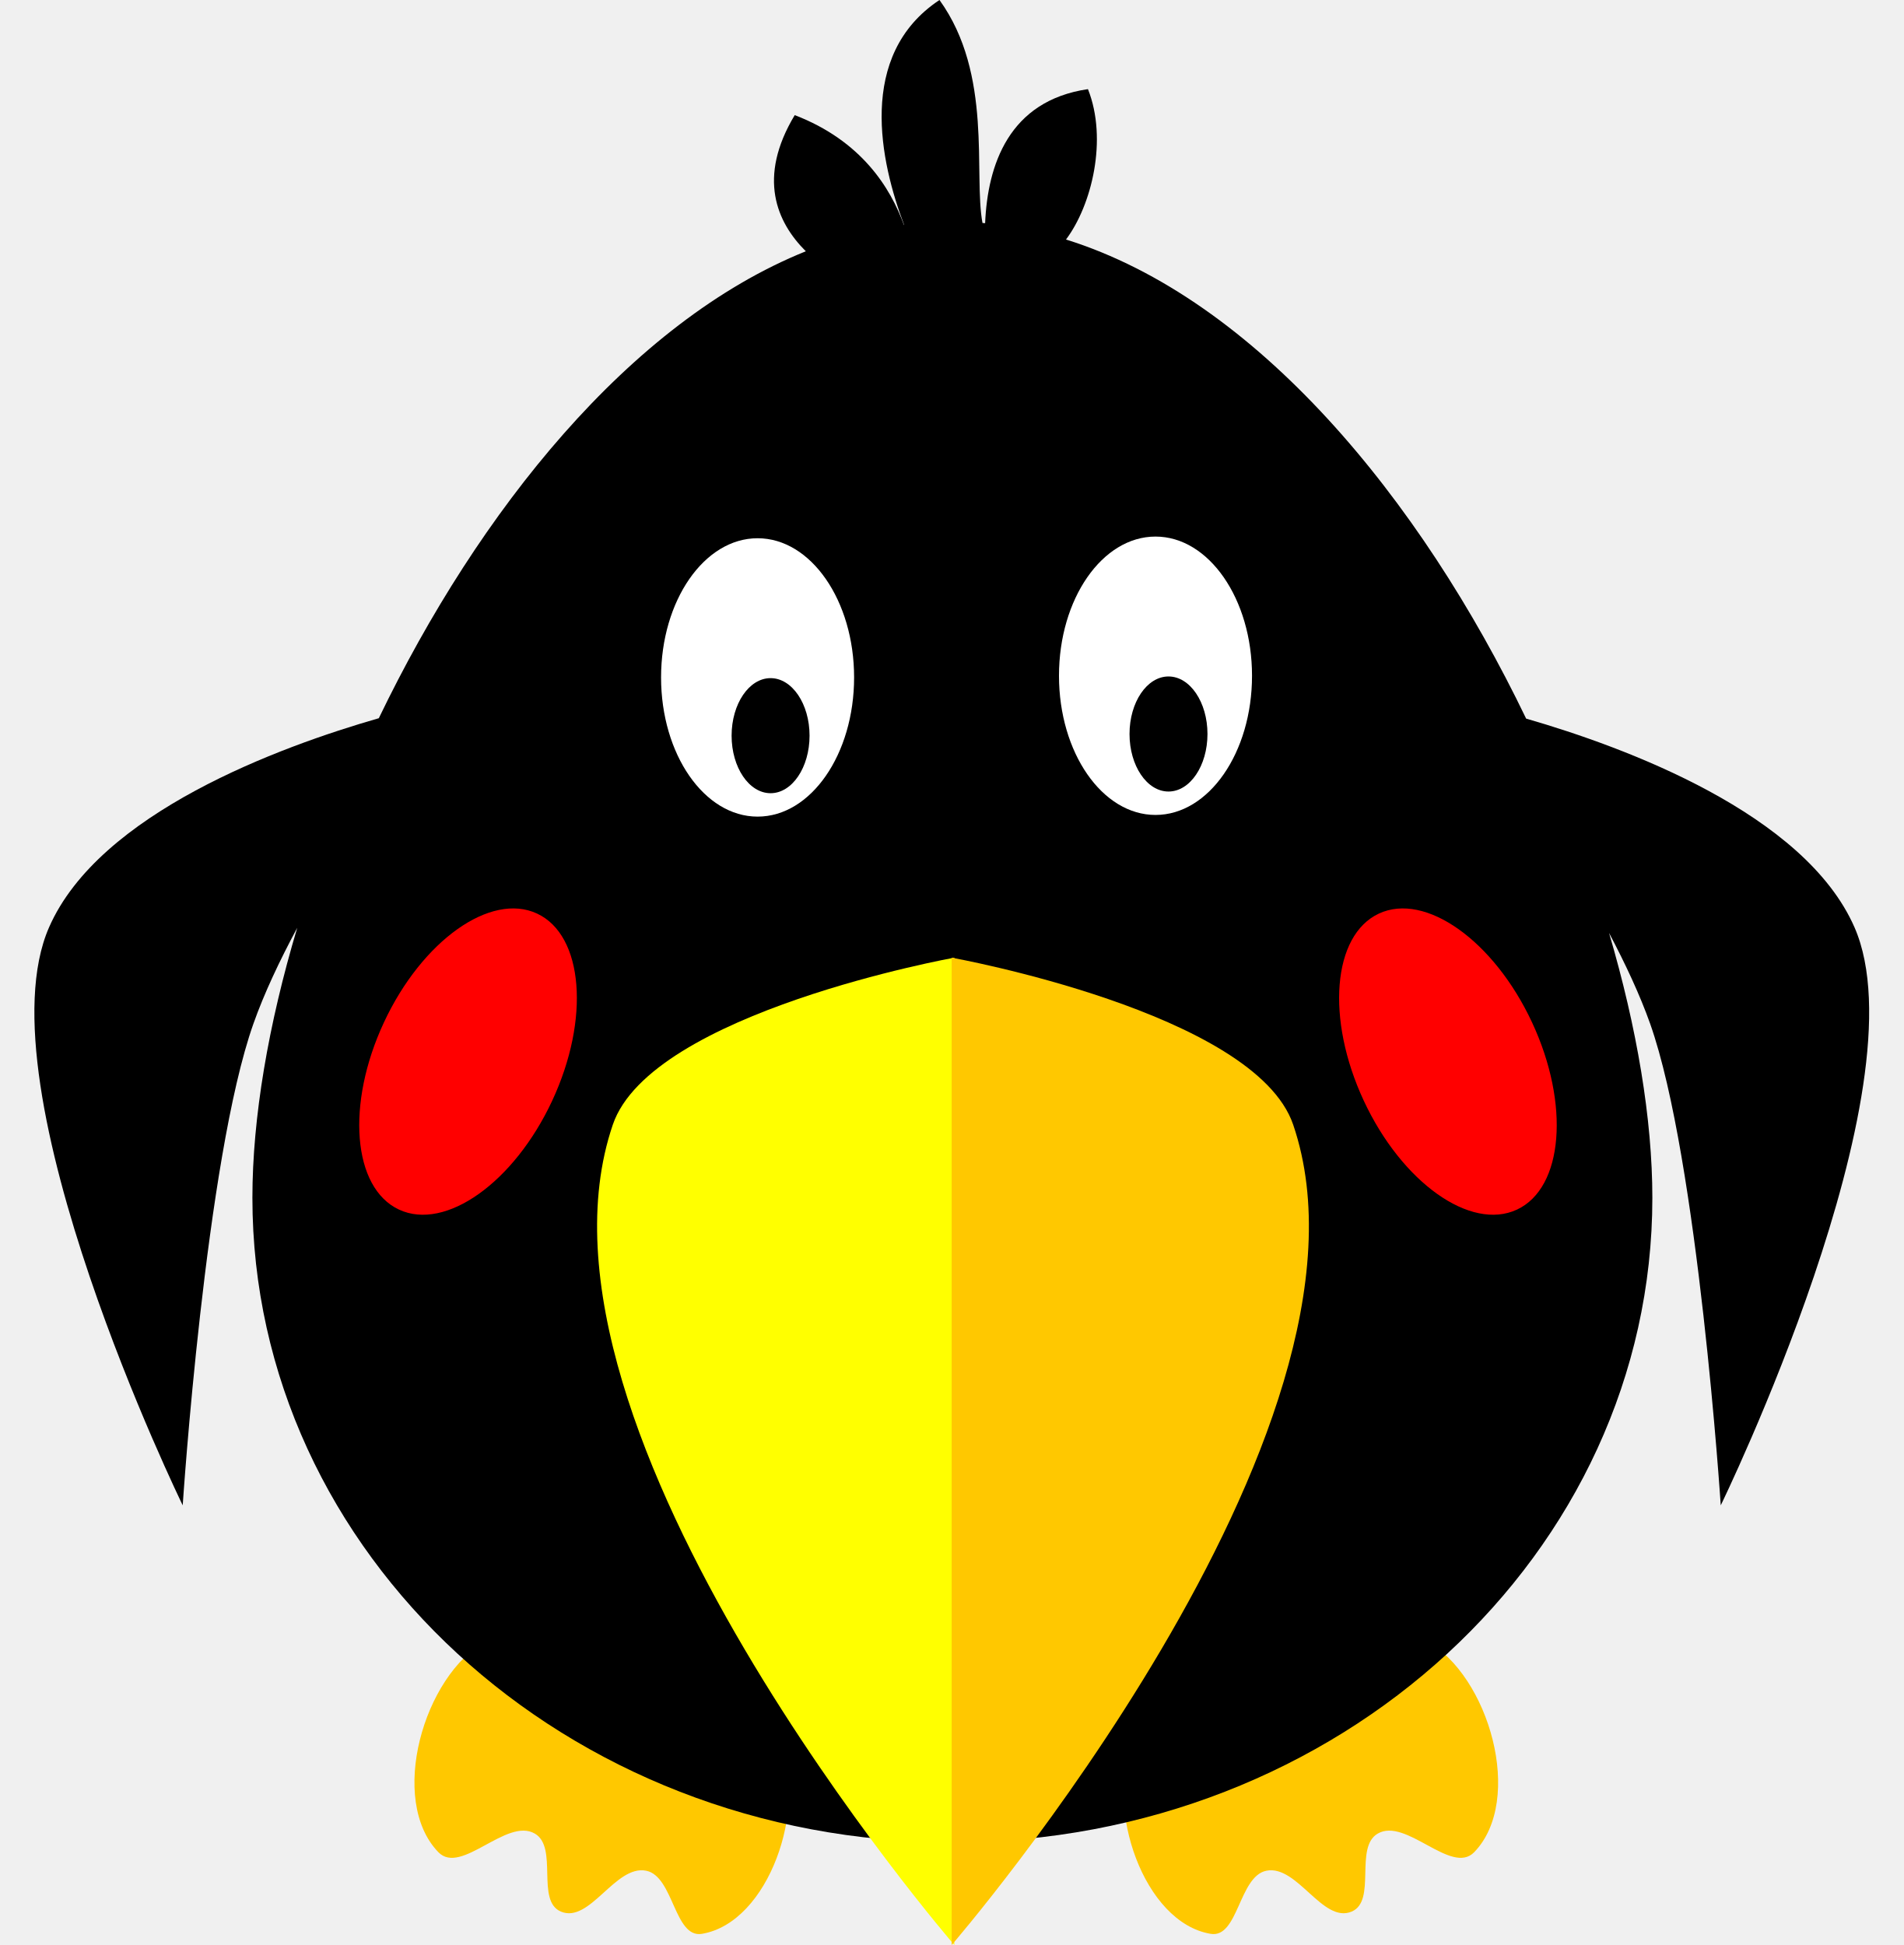
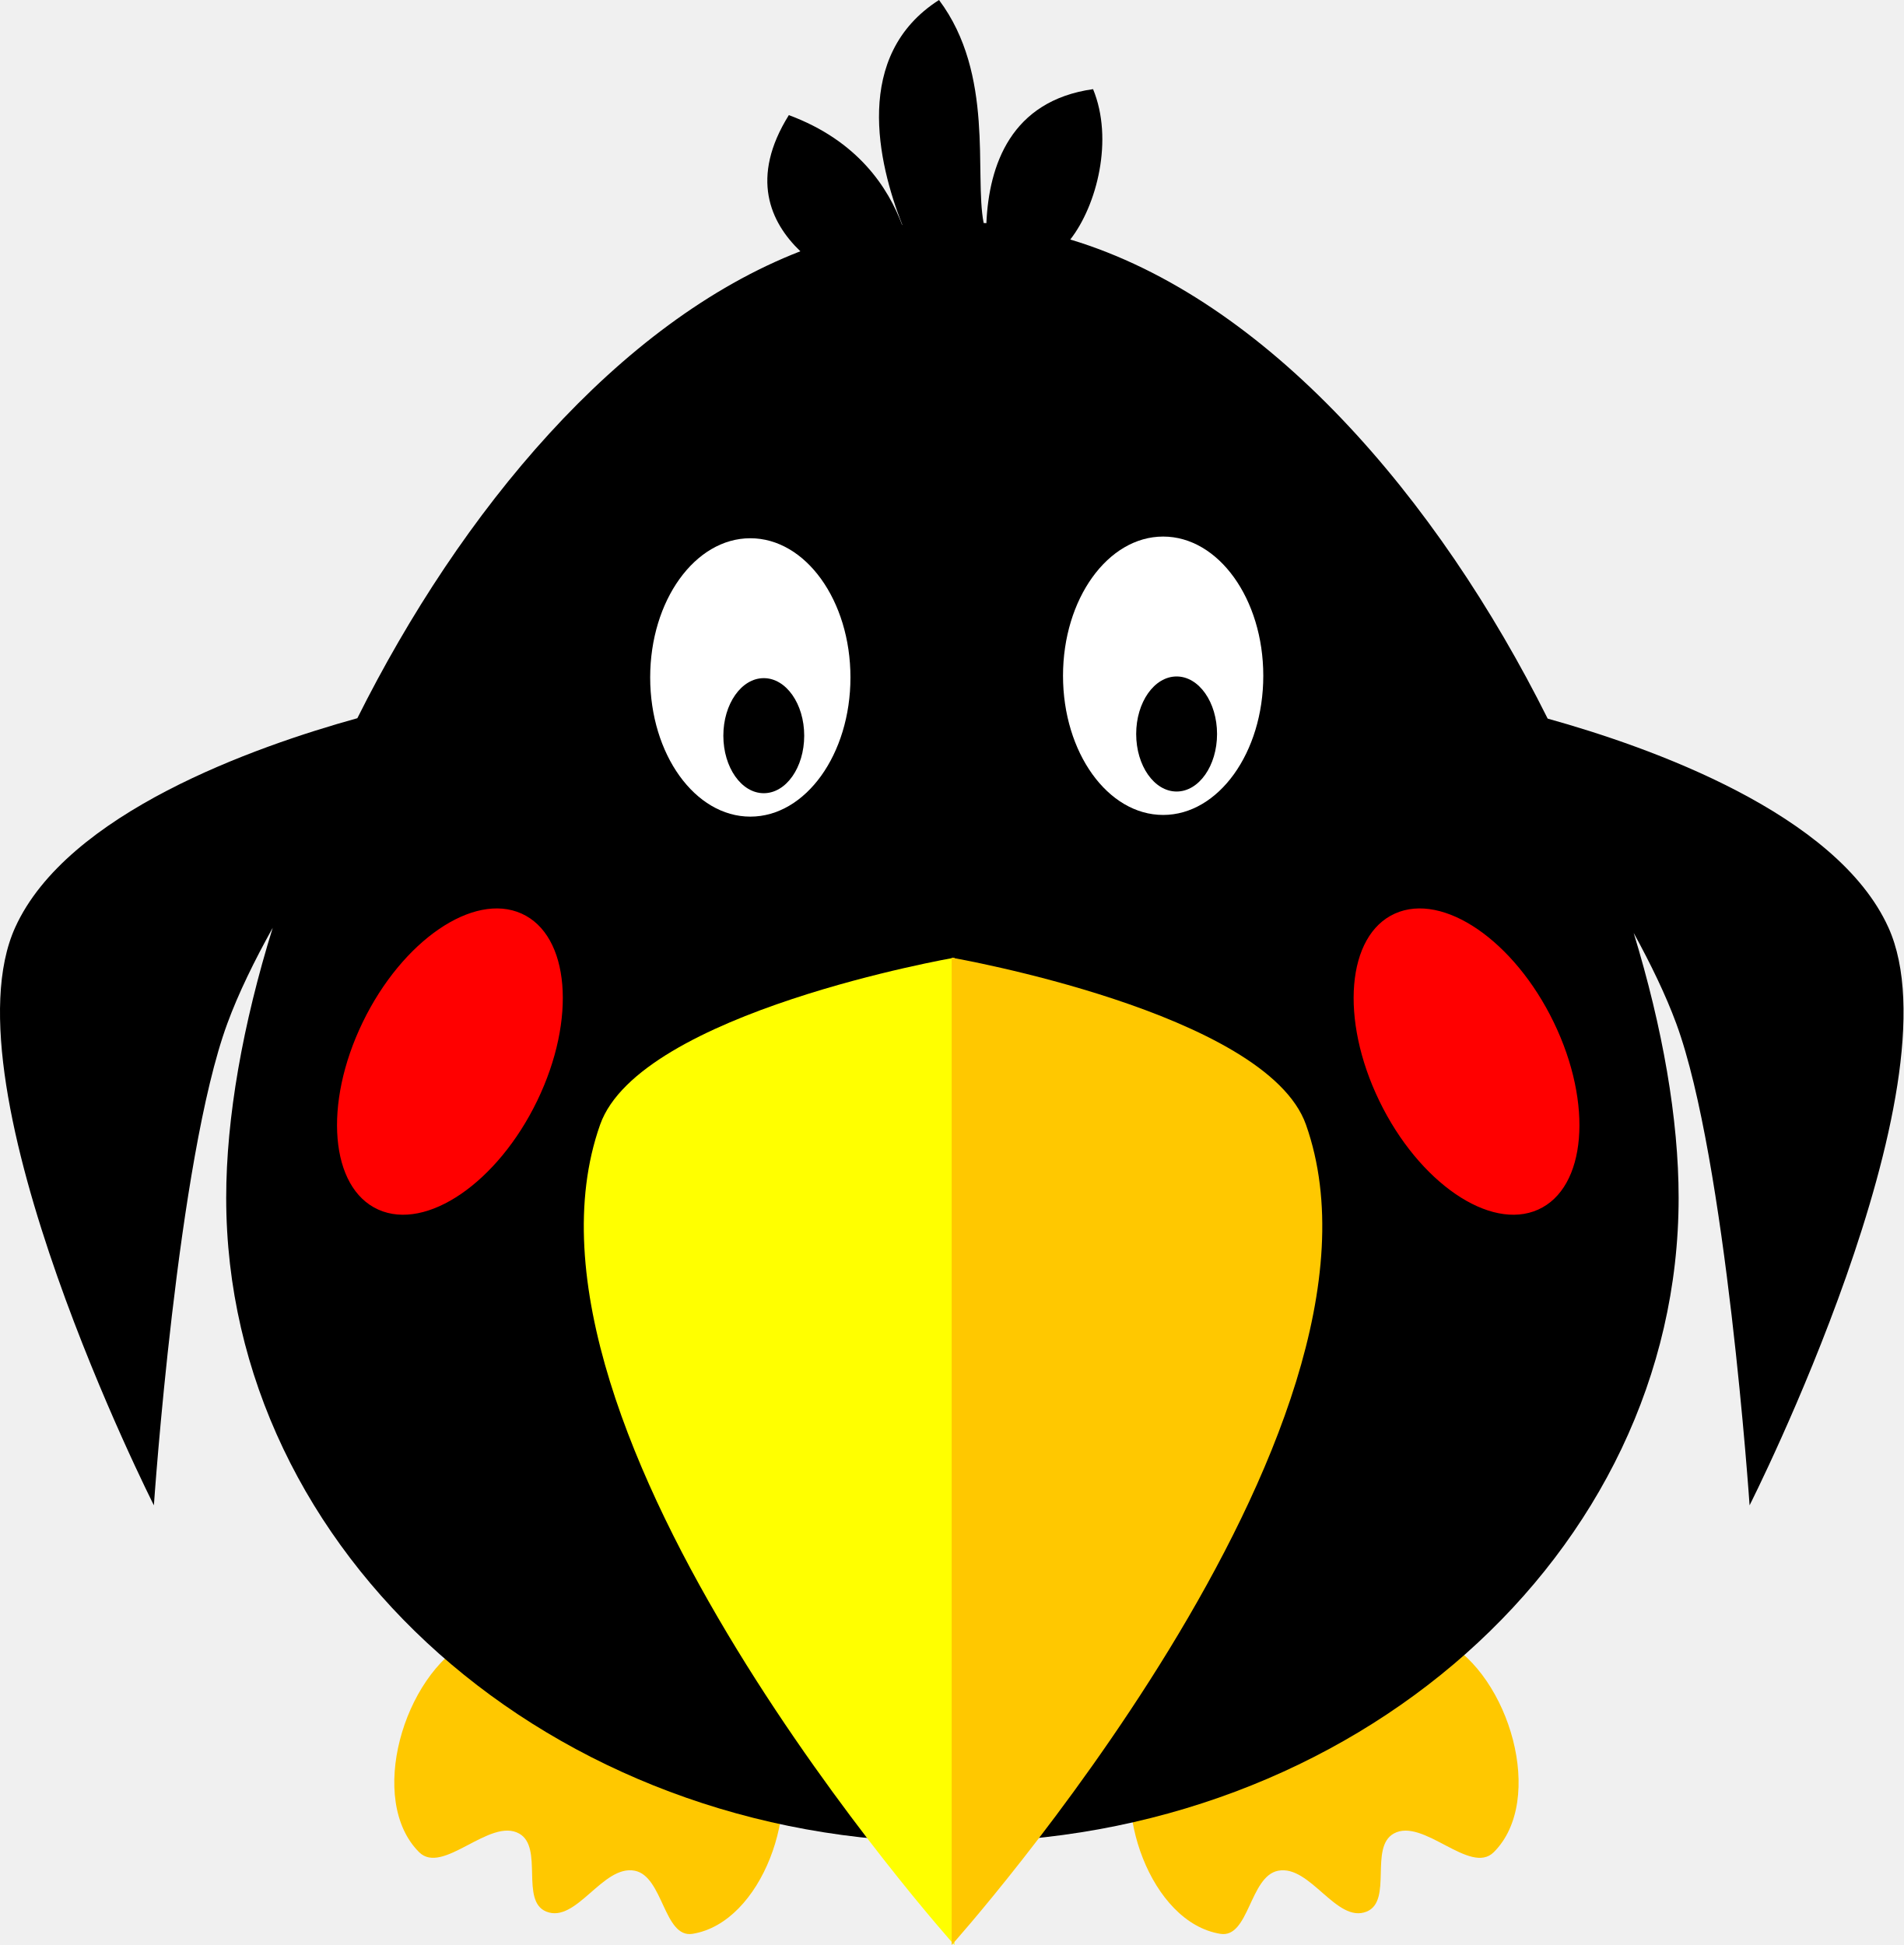
- <svg xmlns="http://www.w3.org/2000/svg" id="svg3767" viewBox="0 0 499.088 529.134" version="1.1" width="137" height="140">
-   <defs id="defs2369" />
-   <g id="layer1" transform="translate(-205.2023,-43.875)">
-     <path id="path4326" style="fill:#ffc800;stroke-width:0.877" d="m 328.214,490.201 c -17.241,9.485 -26.801,43.406 -13.127,57.556 6.193,6.408 18.563,-9.55 26.254,-5.049 6.43,3.764 0.21,18.293 7.068,21.205 7.899,3.353 14.816,-12.82 23.224,-11.107 7.478,1.522 7.621,18.428 15.147,17.166 18.308,-3.071 28.771,-34.546 21.205,-51.497 -11.504,-25.769 -55.054,-41.876 -79.77,-28.277 z" />
-     <path id="path4328" d="m 583.729,490.201 c 17.241,9.485 26.801,43.406 13.127,57.556 -6.193,6.408 -18.563,-9.55 -26.254,-5.049 -6.43,3.764 -0.21,18.293 -7.068,21.205 -7.899,3.353 -14.816,-12.82 -23.224,-11.107 -7.478,1.522 -7.621,18.428 -15.147,17.166 -18.308,-3.071 -28.771,-34.546 -21.205,-51.497 11.498,-25.762 55.054,-41.872 79.771,-28.273 z" style="fill:#ffc800;stroke-width:0.877" />
-     <path id="path2985" style="color:#000000;fill:#000000;stroke-width:0.877" d="m 451.403,43.875 c -22.648,14.99 -16.037,44.285 -9.618,61.187 -0.018,0 -0.035,0.018 -0.053,0.026 -3.621,-10.039 -11.521,-22.911 -29.706,-29.895 -10.25,17.043 -4.884,29.176 3.016,37.041 -47.829,19.263 -89.012,70.687 -116.149,127.03 -26.882,7.725 -76.07,25.734 -89.705,56.904 -19.053,43.559 36.361,157.226 36.361,157.226 0,0 6.19,-94.22 19.237,-131.028 2.911,-8.242 7.128,-17.168 11.916,-26.085 -7.865,26.295 -12.196,51.696 -12.196,73.458 0,96.85 85.259,175.358 190.404,175.358 105.145,0 190.404,-78.508 190.404,-175.358 0,-21.385 -4.182,-46.26 -11.784,-72.063 4.472,8.452 8.408,16.887 11.179,24.69 13.038,36.808 19.21,131.028 19.21,131.028 0,0 55.431,-113.667 36.387,-157.226 -13.573,-31.021 -62.366,-49.013 -89.327,-56.799 -28.811,-59.876 -73.493,-114.211 -125.162,-130.335 7.006,-9.338 11.398,-27.247 5.971,-40.91 -21.578,3.162 -27.312,20.739 -27.97,36.465 -0.237,-0.018 -0.482,-0.035 -0.719,-0.053 -2.49,-13.279 2.911,-40.421 -11.696,-60.661 z" />
-     <path id="path3785" style="fill:#ffff00;stroke-width:0.877" d="m 455.437,304.409 c 0,0 -82.481,14.851 -92.896,45.439 -28.265,82.995 92.896,223.161 92.896,223.161 V 308.455" />
-     <path id="path3787" d="m 454.718,304.409 c 0,0 82.481,14.851 92.896,45.439 28.265,82.995 -92.896,223.161 -92.896,223.161 V 308.455" style="fill:#ffc800;stroke-width:0.877" />
-     <ellipse id="path4297" style="color:#000000;fill:#ff0000" transform="rotate(25.0008)" cx="433.485" cy="164.927" rx="25.244" ry="44.429" />
-     <ellipse id="path4299" style="color:#000000;fill:#ff0000" transform="matrix(-0.9063019,0.4226309,0.4226309,0.9063019,0,0)" cx="-393.852" cy="550.735" rx="25.244" ry="44.429" />
-     <ellipse id="path4301" style="color:#000000;fill:#ffffff" cx="401.923" cy="228.169" rx="26.254" ry="37.866" />
-     <ellipse id="path4303" style="color:#000000;fill:#000000" cx="405.457" cy="244.013" rx="10.602" ry="15.652" />
-     <ellipse id="path4301-1" style="color:#000000;fill:#ffffff" cx="510.163" cy="227.714" rx="26.254" ry="37.866" />
-     <ellipse id="path4303-7" style="color:#000000;fill:#000000" cx="513.697" cy="243.558" rx="10.602" ry="15.652" />
+ <svg xmlns="http://www.w3.org/2000/svg" version="1.1" width="137" height="140" viewBox="0,0,137,140">
+   <g transform="translate(-172.7984,-105.2945)">
+     <g data-paper-data="{&quot;isPaintingLayer&quot;:true}" fill-rule="nonzero" stroke="none" stroke-linecap="butt" stroke-linejoin="miter" stroke-miterlimit="10" stroke-dasharray="" stroke-dashoffset="0" style="mix-blend-mode: normal">
+       <path d="M206.565,223.384c6.785,-3.598 18.739,0.663 21.897,7.481c2.077,4.485 -0.795,12.813 -5.821,13.625c-2.066,0.334 -2.105,-4.139 -4.158,-4.542c-2.308,-0.453 -4.207,3.826 -6.375,2.939c-1.883,-0.77 -0.175,-4.615 -1.94,-5.611c-2.111,-1.191 -5.507,3.031 -7.207,1.336c-3.753,-3.744 -1.129,-12.719 3.603,-15.228z" fill="#ffc800" stroke-width="0.877" />
+       <path d="M276.704,223.385c4.733,2.51 7.357,11.484 3.603,15.228c-1.7,1.696 -5.095,-2.527 -7.207,-1.336c-1.765,0.996 -0.058,4.84 -1.94,5.611c-2.168,0.887 -4.067,-3.392 -6.375,-2.939c-2.053,0.403 -2.092,4.876 -4.158,4.542c-5.026,-0.813 -7.898,-9.14 -5.821,-13.625c3.156,-6.816 15.112,-11.079 21.897,-7.481z" fill="#ffc800" stroke-width="0.877" />
+       <path d="M240.381,105.295c4.01,5.355 2.527,12.536 3.211,16.05c0.065,0.005 0.132,0.009 0.197,0.014c0.181,-4.161 1.755,-8.811 7.678,-9.648c1.49,3.615 0.284,8.354 -1.639,10.824c14.183,4.266 26.448,18.642 34.357,34.484c7.401,2.06 20.795,6.82 24.52,15.028c5.228,11.525 -9.988,41.599 -9.988,41.599c0,0 -1.694,-24.929 -5.273,-34.668c-0.761,-2.065 -1.841,-4.296 -3.069,-6.533c2.087,6.827 3.235,13.409 3.235,19.067c0,25.625 -23.404,46.397 -52.266,46.397c-28.862,0 -52.266,-20.772 -52.266,-46.397c0,-5.758 1.189,-12.478 3.348,-19.436c-1.314,2.359 -2.472,4.721 -3.271,6.902c-3.581,9.739 -5.281,34.668 -5.281,34.668c0,0 -15.211,-30.074 -9.981,-41.599c3.743,-8.247 17.245,-13.012 24.624,-15.056c7.449,-14.907 18.754,-28.513 31.883,-33.61c-2.169,-2.081 -3.641,-5.291 -0.828,-9.8c4.992,1.848 7.16,5.254 8.154,7.91c0.005,-0.002 0.01,-0.007 0.014,-0.007c-1.762,-4.472 -3.576,-12.223 2.64,-16.189z" fill="#000000" stroke-width="0.877" />
+       <path d="M241.488,175.298v69.997c0,0 -33.259,-37.085 -25.5,-59.045c2.859,-8.093 25.5,-12.022 25.5,-12.022" fill="#ffff00" stroke-width="0.877" />
+       <path d="M241.291,174.227c0,0 22.641,3.929 25.5,12.022c7.759,21.959 -25.5,59.045 -25.5,59.045v-69.997" fill="#ffc800" stroke-width="0.877" />
+       <path d="M198.899,178.884c2.847,-5.884 7.966,-9.39 11.435,-7.831c3.468,1.559 3.973,7.593 1.126,13.477c-2.847,5.884 -7.966,9.39 -11.435,7.831c-3.468,-1.559 -3.973,-7.593 -1.126,-13.477z" fill="#ff0000" stroke-width="1" />
+       <path d="M283.5,192.361c-3.468,1.559 -8.588,-1.947 -11.435,-7.831c-2.847,-5.884 -2.343,-11.918 1.126,-13.477c3.468,-1.559 8.588,1.947 11.435,7.831c2.847,5.884 2.343,11.918 -1.126,13.477z" fill="#ff0000" stroke-width="1" />
+       <path d="M219.592,154.056c0,-5.533 3.227,-10.019 7.207,-10.019c3.98,0 7.207,4.486 7.207,10.019c0,5.533 -3.227,10.019 -7.207,10.019c-3.98,0 -7.207,-4.486 -7.207,-10.019z" fill="#ffffff" stroke-width="1" />
+       <path d="M224.858,158.248c0,-2.287 1.303,-4.141 2.91,-4.141c1.607,0 2.91,1.854 2.91,4.141c0,2.287 -1.303,4.141 -2.91,4.141c-1.607,0 -2.91,-1.854 -2.91,-4.141z" fill="#000000" stroke-width="1" />
+       <path d="M249.304,153.935c0,-5.533 3.227,-10.019 7.207,-10.019c3.98,0 7.207,4.486 7.207,10.019c0,5.533 -3.227,10.019 -7.207,10.019c-3.98,0 -7.207,-4.486 -7.207,-10.019z" fill="#ffffff" stroke-width="1" />
+       <path d="M254.57,158.127c0,-2.287 1.303,-4.141 2.91,-4.141c1.607,0 2.91,1.854 2.91,4.141c0,2.287 -1.303,4.141 -2.91,4.141c-1.607,0 -2.91,-1.854 -2.91,-4.141z" fill="#000000" stroke-width="1" />
+     </g>
  </g>
</svg>
